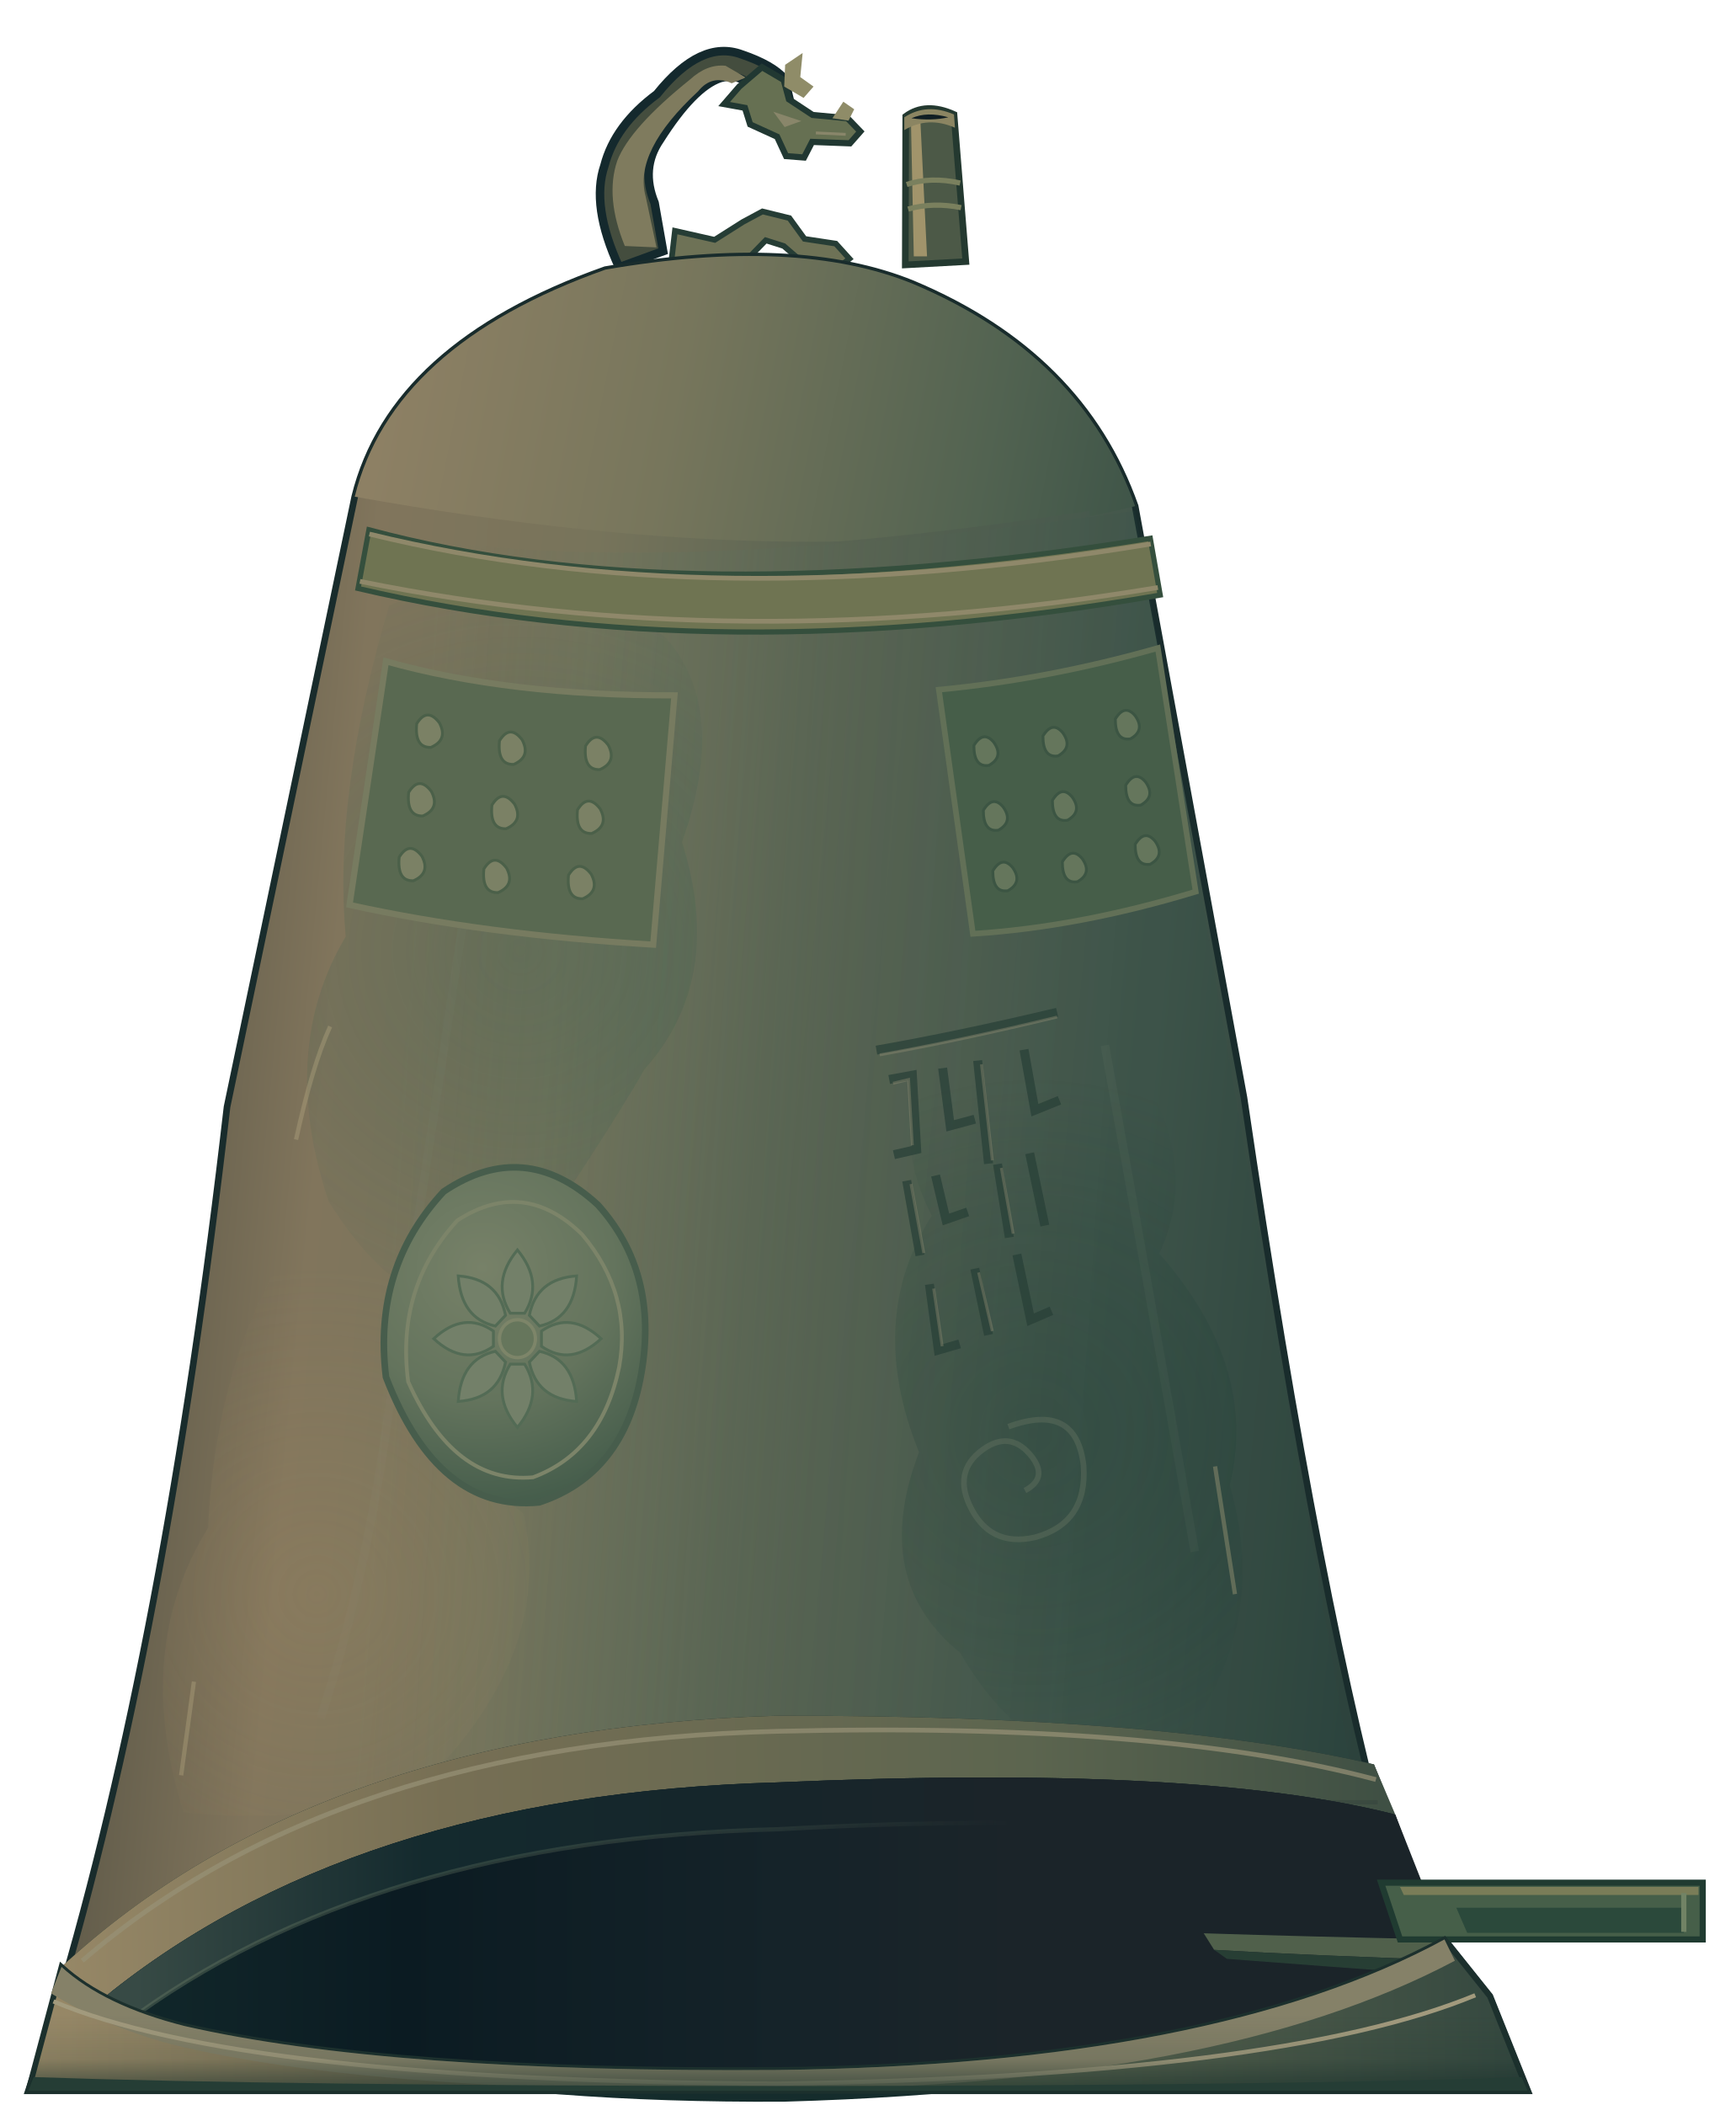
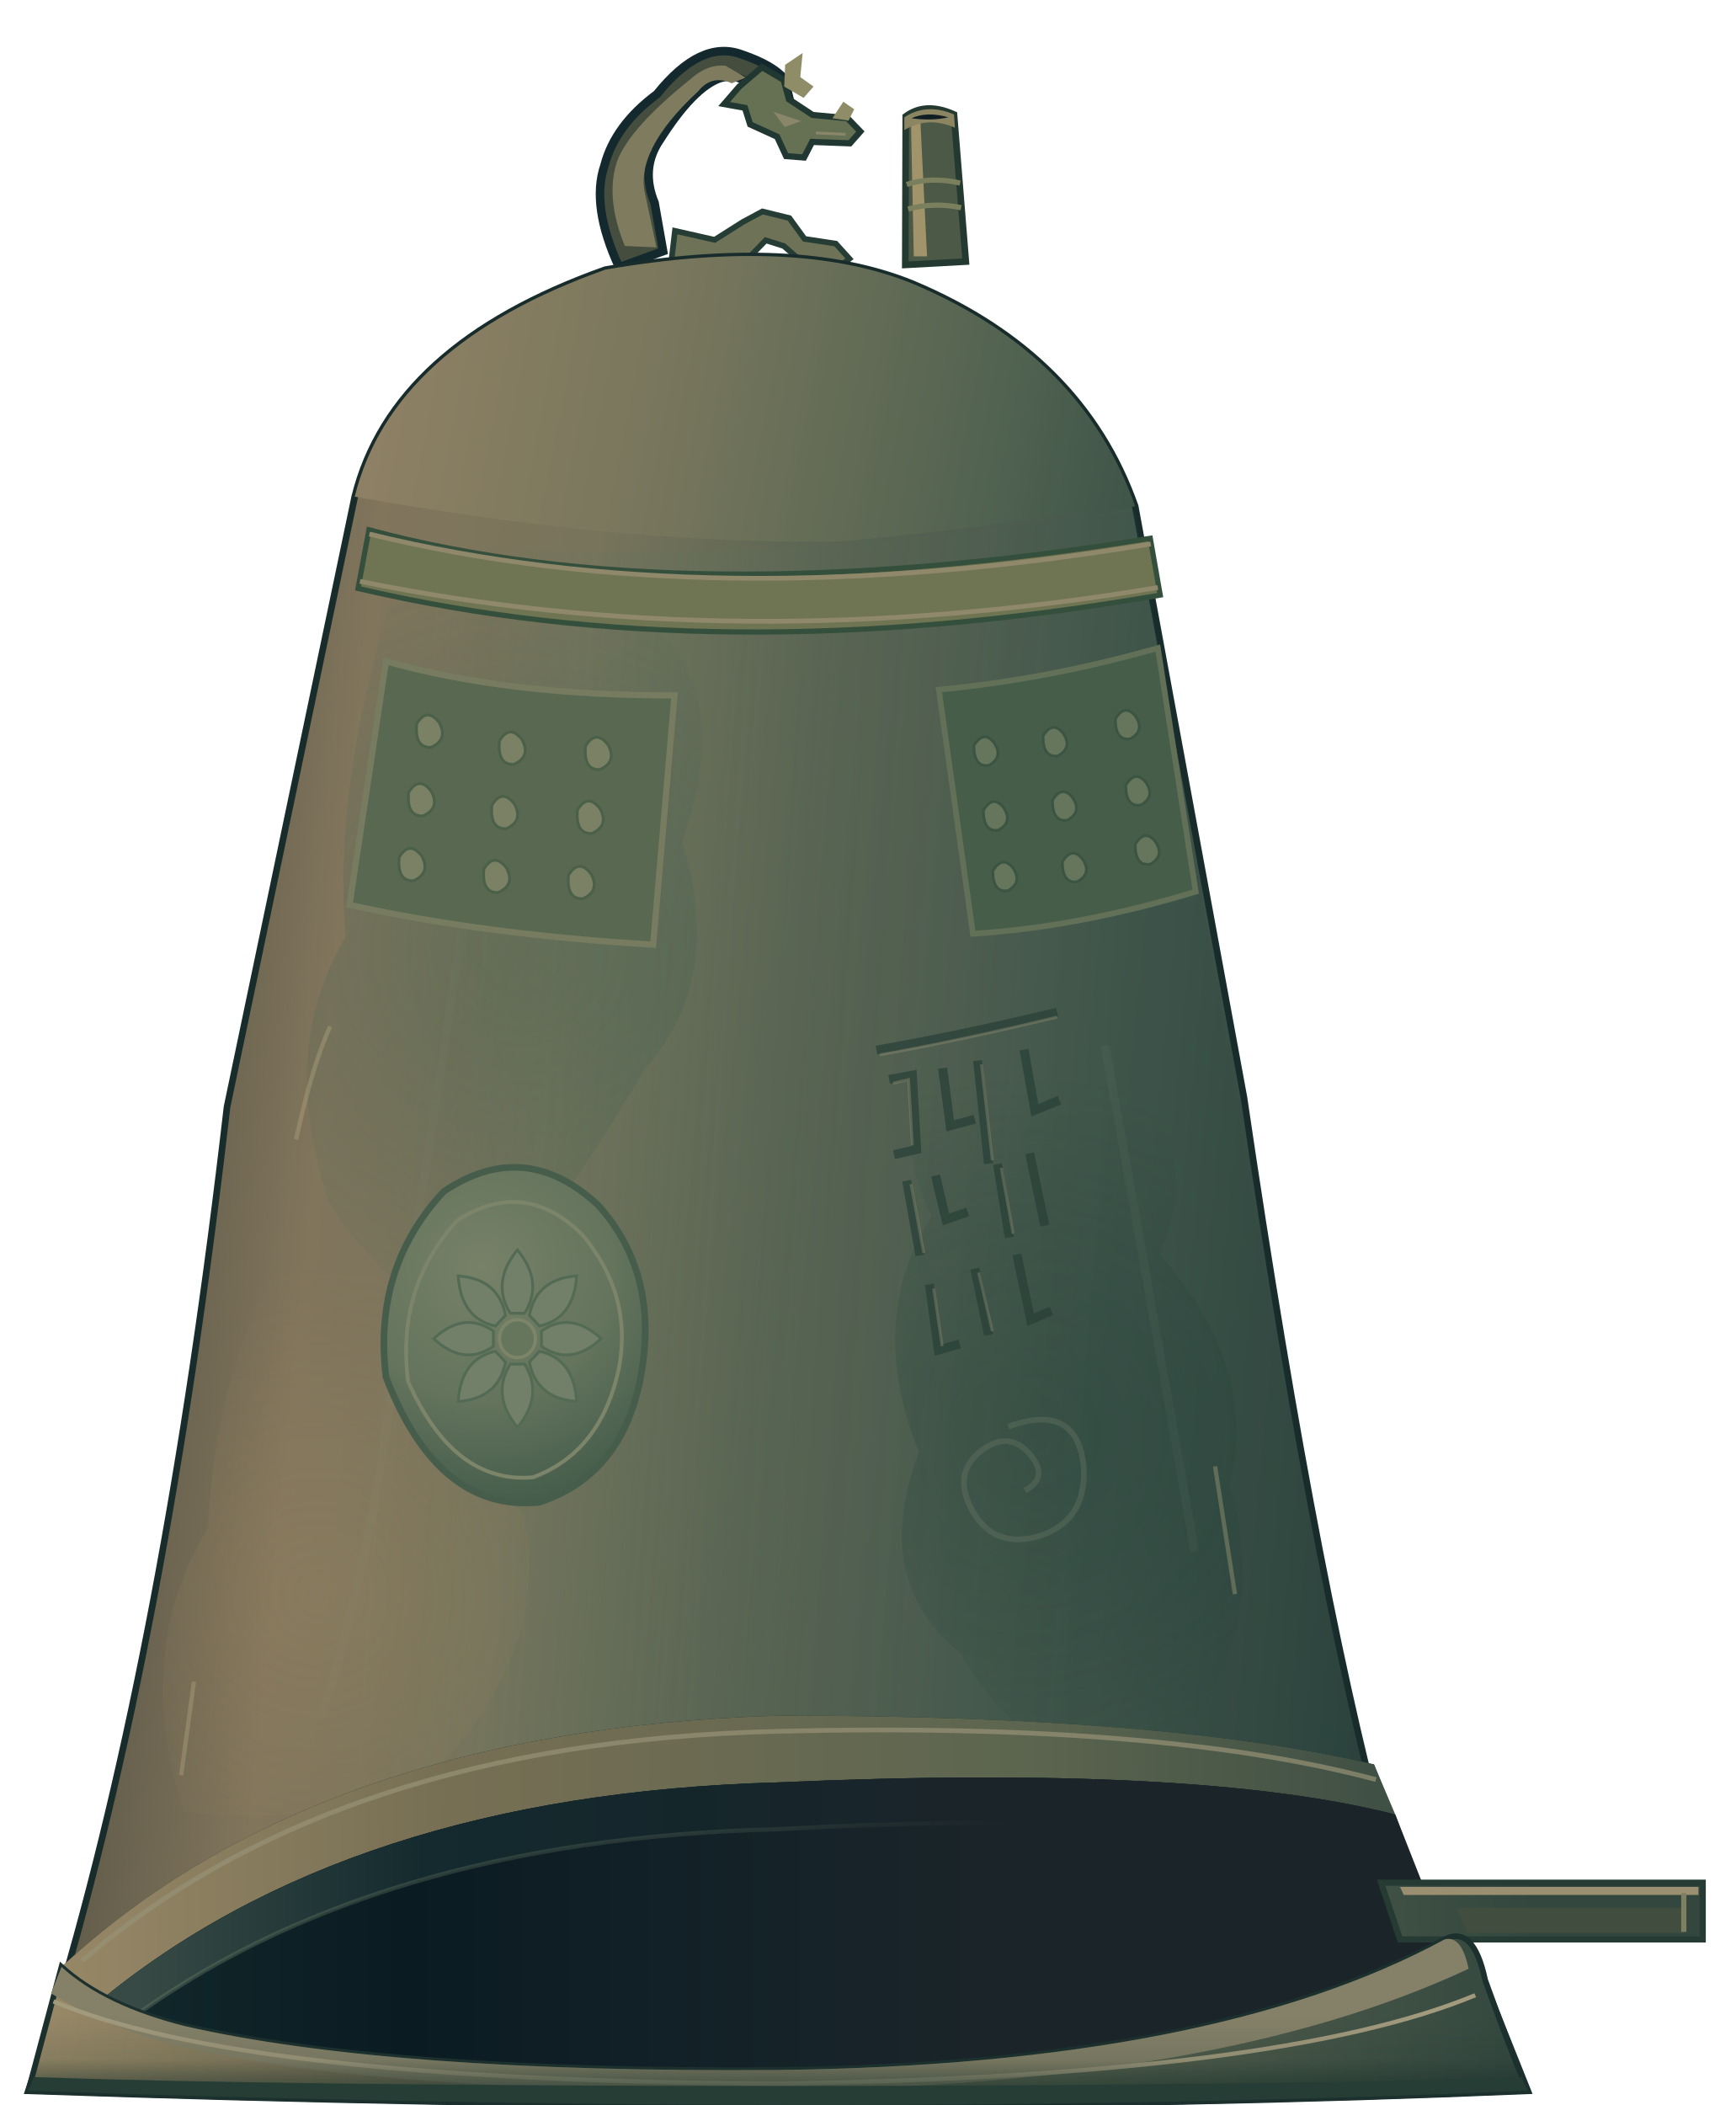
<svg xmlns="http://www.w3.org/2000/svg" viewBox="-1610 -4420 3670 4450">
  <defs>
    <linearGradient id="bronze" x1="-1510" y1="-1900" x2="1580" y2="-1600" gradientUnits="userSpaceOnUse">
      <stop offset="0" stop-color="#514f41" />
      <stop offset="0.18" stop-color="#81755c" />
      <stop offset="0.33" stop-color="#77745b" />
      <stop offset="0.48" stop-color="#5b6553" />
      <stop offset="0.71" stop-color="#42564b" />
      <stop offset="1" stop-color="#243b37" />
    </linearGradient>
    <linearGradient id="inner-wall" x1="-1320" y1="-410" x2="580" y2="-410" gradientUnits="userSpaceOnUse">
      <stop offset="0" stop-color="#374a45" />
      <stop offset="0.32" stop-color="#142a2e" />
      <stop offset="0.62" stop-color="#15262b" />
      <stop offset="0.96" stop-color="#1b2429" />
      <stop offset="1" stop-color="#1b2429" />
    </linearGradient>
    <linearGradient id="inner-void" x1="-1320" y1="-410" x2="680" y2="-410" gradientUnits="userSpaceOnUse">
      <stop offset="0" stop-color="#11272a" />
      <stop offset="0.28" stop-color="#0b1b22" />
      <stop offset="0.68" stop-color="#152329" />
      <stop offset="0.93" stop-color="#1b2429" />
      <stop offset="1" stop-color="#1b2429" />
    </linearGradient>
    <linearGradient id="bell-lip" x1="-1600" y1="-50" x2="1640" y2="-100" gradientUnits="userSpaceOnUse">
      <stop offset="0" stop-color="#9b8b69" />
      <stop offset="0.29" stop-color="#776f54" />
      <stop offset="0.67" stop-color="#5c654f" />
      <stop offset="1" stop-color="#33473f" />
    </linearGradient>
    <linearGradient id="aged-crown" x1="-830" y1="-3390" x2="1000" y2="-3030" gradientUnits="userSpaceOnUse">
      <stop offset="0" stop-color="#8d8064" />
      <stop offset="0.32" stop-color="#77765c" />
      <stop offset="0.68" stop-color="#526351" />
      <stop offset="1" stop-color="#304a41" />
    </linearGradient>
    <linearGradient id="cavity-floor-bounce" x1="0" y1="-810" x2="0" y2="40" gradientUnits="userSpaceOnUse">
      <stop offset="0" stop-color="#607b77" stop-opacity="0" />
      <stop offset="0.78" stop-color="#607b77" stop-opacity="0.09" />
      <stop offset="1" stop-color="#607b77" stop-opacity="0.03" />
    </linearGradient>
    <radialGradient id="muted-strike-cast" cx="-590" cy="-1740" r="535" gradientUnits="userSpaceOnUse">
      <stop offset="0" stop-color="#778168" />
      <stop offset="0.52" stop-color="#64745d" />
      <stop offset="1" stop-color="#415a49" />
    </radialGradient>
    <linearGradient id="thin-patina" x1="-760" y1="-2300" x2="730" y2="-2200" gradientUnits="userSpaceOnUse">
      <stop offset="0" stop-color="#577663" stop-opacity="0" />
      <stop offset="0.35" stop-color="#577663" stop-opacity="0.15" />
      <stop offset="0.62" stop-color="#577663" stop-opacity="0.02" />
      <stop offset="1" stop-color="#284c43" stop-opacity="0.1" />
    </linearGradient>
    <radialGradient id="aged-green-wash" cx="-510" cy="-2410" r="910" gradientUnits="userSpaceOnUse">
      <stop offset="0" stop-color="#315c4d" stop-opacity="0.28" />
      <stop offset="0.53" stop-color="#315c4d" stop-opacity="0.14" />
      <stop offset="1" stop-color="#315c4d" stop-opacity="0" />
    </radialGradient>
    <radialGradient id="aged-dark-wash" cx="575" cy="-1390" r="760" gradientUnits="userSpaceOnUse">
      <stop offset="0" stop-color="#183b33" stop-opacity="0.26" />
      <stop offset="0.58" stop-color="#183b33" stop-opacity="0.14" />
      <stop offset="1" stop-color="#183b33" stop-opacity="0" />
    </radialGradient>
    <radialGradient id="worn-bronze-wash" cx="-940" cy="-1050" r="690" gradientUnits="userSpaceOnUse">
      <stop offset="0" stop-color="#ae9165" stop-opacity="0.18" />
      <stop offset="0.56" stop-color="#ae9165" stop-opacity="0.08" />
      <stop offset="1" stop-color="#ae9165" stop-opacity="0" />
    </radialGradient>
    <linearGradient id="lip-weight" x1="0" y1="-160" x2="0" y2="2" gradientUnits="userSpaceOnUse">
      <stop offset="0" stop-color="#162e29" stop-opacity="0" />
      <stop offset="0.58" stop-color="#162e29" stop-opacity="0.13" />
      <stop offset="1" stop-color="#162e29" stop-opacity="0.65" />
    </linearGradient>
    <linearGradient id="receding-inner-highlight" x1="-1240" y1="0" x2="530" y2="0" gradientUnits="userSpaceOnUse">
      <stop offset="0" stop-color="#6a7b64" stop-opacity="0.4" />
      <stop offset="0.64" stop-color="#6a7b64" stop-opacity="0.23" />
      <stop offset="1" stop-color="#6a7b64" stop-opacity="0" />
    </linearGradient>
  </defs>
  <g id="crown-yongnyu-and-sound-pipe" transform="matrix(1 0 0 1 0 -480)">
    <path id="restrained-dragon-ring" d="M-301-3375Q-361-3505-332-3590Q-310-3675-221-3741Q-128-3857-42-3825Q23-3803 49-3773L62-3719L7-3711Q-25-3792-87-3775Q-144-3756-215-3644Q-256-3584-226-3511L-208-3409Z" fill="#444d3e" stroke="#14292d" stroke-width="18" />
    <path id="dragon-moon-facing-ridge" d="M-289-3420Q-331-3523-305-3600Q-278-3670-151-3772Q-115-3805-76-3801L-33-3776L-63-3764Q-105-3783-134-3747Q-271-3620-245-3525L-222-3417Z" fill="#7f7b5e" />
    <path id="dragon-head-and-horn" d="M-47-3757L1-3798L47-3771L58-3730L108-3697L182-3690L209-3662L187-3637L107-3640L90-3607L52-3610L33-3651L-24-3677L-35-3712L-79-3720Z" fill="#667052" stroke="#213832" stroke-width="13" />
    <path d="M48-3757L50-3803L87-3828L82-3777L110-3757L89-3733 M150-3690L173-3725L196-3709L184-3685" fill="#8f8c68" />
    <path d="M33-3698L75-3684L50-3675Z M115-3659L178-3656" fill="#89866a" stroke="#89866a" stroke-width="6" />
    <path id="dragon-claw-foot" d="M-183-3452L-99-3433L-39-3471L2-3493L59-3479L91-3435L157-3425L186-3393L153-3367L84-3388L47-3420L9-3432L-29-3393L-127-3376L-190-3392Z" fill="#6e7256" stroke="#263d35" stroke-width="12" />
    <path id="sound-pipe" d="M304-3380L305-3694Q347-3725 407-3698L432-3387Z" fill="#4c5947" stroke="#243930" stroke-width="14" />
    <path d="M316-3683L336-3683L350-3398L322-3398Z" fill="#a1946b" />
    <path d="M302-3692Q349-3723 407-3698L409-3670Q352-3695 302-3665Z" fill="#8b8562" />
    <path d="M317-3690Q350-3705 395-3692Q360-3684 317-3690Z" fill="#101e23" />
    <path d="M307-3550Q358-3567 420-3553M310-3498Q363-3513 422-3501" fill="none" stroke="#7a805e" stroke-width="11" />
  </g>
  <g id="unbroken-round-bronze-body">
-     <path id="complete-cast-body" d="M-860-3370Q-781-3690-330-3850Q75-3920 320-3820Q677-3670 790-3350L1020-2100Q1180-1010 1340-450L1540-200L1620 0H-1550L-1490-180Q-1260-950-1130-2080Z" fill="url(#bronze)" stroke="#192c2c" stroke-width="14" />
+     <path id="complete-cast-body" d="M-860-3370Q-781-3690-330-3850Q75-3920 320-3820Q677-3670 790-3350L1020-2100Q1180-1010 1340-450L1540-200L1620 0Q200 60-1550 0L-1490-180Q-1260-950-1130-2080Z" fill="url(#bronze)" stroke="#192c2c" stroke-width="14" />
    <path id="round-shoulder-moon-plane" d="M-860-3370Q-781-3690-330-3850Q75-3920 320-3820Q677-3670 790-3350Q146-3190-860-3370Z" fill="url(#aged-crown)" />
    <path id="broad-front-bronze-volume" d="M-859-3336Q-383-3175 693-3340L943-1915L1205-512Q228-210-1213-516L-1063-2133Z" fill="url(#bronze)" />
    <path id="broad-soft-patina" d="M-850-3310Q-360-3180 790-3340L1260-600Q350-365-1240-510L-1060-2200Z" fill="url(#thin-patina)" />
    <path id="restrained-casting-flow" d="M-574-2860Q-655-2300-785-1460Q-833-1090-932-788M726-2210Q811-1740 916-1140" fill="none" stroke="#829078" stroke-width="18" opacity="0.09" />
    <g id="broad-aged-casting-washes">
      <path d="M-787-3140Q-448-3290-201-3070Q-69-2920-168-2640Q-77-2350-247-2160Q-333-2010-555-1685Q-740-1601-915-1880Q-1022-2200-879-2440Q-906-2740-787-3140Z" fill="url(#aged-green-wash)" />
      <path d="M367-2230Q617-2390 773-2200Q935-1970 841-1770Q1052-1530 990-1280Q1088-943 831-676Q575-659 420-926Q230-1080 333-1350Q220-1630 360-1850Q262-2040 367-2230Z" fill="url(#aged-dark-wash)" />
      <path d="M-988-1800Q-737-1910-659-1600Q-695-1370-503-1220Q-444-953-665-702Q-854-550-1222-589Q-1330-933-1170-1190Q-1153-1555-988-1800Z" fill="url(#worn-bronze-wash)" />
    </g>
    <path id="continuous-upper-cast-band" d="M-830-3300Q-167-3122 822-3282L843-3162Q-97-2999-853-3176Z" fill="#6f7452" stroke="#354f3d" stroke-width="11" />
    <path d="M-829-3291Q-111-3115 823-3270M-849-3191Q-52-3029 838-3178" fill="none" stroke="#8f886a" stroke-width="10" />
  </g>
  <g id="broad-korean-cast-reliefs">
    <path id="west-nine-boss-panel" d="M-794-3022Q-534-2949-184-2950L-229-2423Q-584-2444-871-2507Z" fill="#596951" stroke="#777b60" stroke-width="13" />
    <path id="east-nine-boss-panel" d="M375-2962Q606-2984 838-3050L918-2535Q671-2460 447-2446Z" fill="#465e49" stroke="#627057" stroke-width="12" />
    <path id="nine-bosses-west" d="M-729-2890q22-36 48-2q19 36-18 52q-35 1-30-50Z M-554-2854q22-36 48-2q19 36-18 52q-35 1-30-50Z M-372-2843q22-36 48-2q19 36-18 52q-35 1-30-50Z M-746-2745q22-36 48-2q19 36-18 52q-35 1-30-50Z M-570-2718q22-36 48-2q19 36-18 52q-35 1-30-50Z M-389-2708q22-36 48-2q19 36-18 52q-35 1-30-50Z M-766-2608q22-36 48-2q19 36-18 52q-35 1-30-50Z M-587-2583q22-36 48-2q19 36-18 52q-35 1-30-50Z M-408-2570q22-36 48-2q19 36-18 52q-35 1-30-50Z" fill="#7b8165" stroke="#4b6049" stroke-width="6" />
    <path id="nine-bosses-east" d="M449-2844q20-33 42-7q22 31-10 49q-32 5-32-42Z M595-2864q20-33 42-7q22 31-10 49q-32 5-32-42Z M748-2900q20-33 42-7q22 31-10 49q-32 5-32-42Z M469-2707q20-33 42-7q22 31-10 49q-32 5-32-42Z M615-2728q20-33 42-7q22 31-10 49q-32 5-32-42Z M770-2760q20-33 42-7q22 31-10 49q-32 5-32-42Z M489-2579q20-33 42-7q22 31-10 49q-32 5-32-42Z M636-2598q20-33 42-7q22 31-10 49q-32 5-32-42Z M790-2635q20-33 42-7q22 31-10 49q-32 5-32-42Z" fill="#65765c" stroke="#3c5543" stroke-width="6" />
    <path id="single-large-lotus-strike" d="M-794-1509Q-822-1740-672-1901Q-501-2016-346-1873Q-217-1730-254-1517Q-291-1303-470-1244Q-684-1223-794-1509Z" fill="url(#muted-strike-cast)" stroke="#475d4c" stroke-width="14" />
    <path d="M-747-1499Q-773-1698-643-1840Q-502-1931-379-1810Q-273-1684-301-1530Q-338-1351-483-1297Q-650-1282-747-1499Z" fill="url(#muted-strike-cast)" stroke="#7c8469" stroke-width="8" />
    <path id="eight-petal-lotus" d="M-531.2 -1643.8Q-571.9 -1709.7 -516.0 -1777.6Q-460.1 -1709.7 -500.8 -1643.8Z M-490.8 -1639.4Q-475.7 -1716.6 -390.8 -1722.7Q-396.6 -1632.7 -469.4 -1616.7Z M-465.2 -1606.1Q-403.1 -1649.3 -339.0 -1590.0Q-403.1 -1530.7 -465.2 -1573.9Z M-469.4 -1563.3Q-396.6 -1547.3 -390.8 -1457.3Q-475.7 -1463.4 -490.8 -1540.6Z M-500.8 -1536.2Q-460.1 -1470.3 -516.0 -1402.4Q-571.9 -1470.3 -531.2 -1536.2Z M-541.2 -1540.6Q-556.3 -1463.4 -641.2 -1457.3Q-635.4 -1547.3 -562.6 -1563.3Z M-566.8 -1573.9Q-628.9 -1530.7 -693.0 -1590.0Q-628.9 -1649.3 -566.8 -1606.1Z M-562.6 -1616.7Q-635.4 -1632.7 -641.2 -1722.7Q-556.3 -1716.6 -541.2 -1639.4Z" fill="#738069" stroke="#536b55" stroke-width="6" />
    <path d="M-554-1590a38 40 0 1 0 76 0a38 40 0 1 0-76 0Z" fill="#66765c" stroke="#7d8569" stroke-width="7" />
    <g id="worn-unreadable-votive-inscription">
      <path d="M243-2200Q415-2230 625-2280M270-2138L319-2147L328-1990L280-1979M383-2162L399-2040L451-2054M457-2178L480-1960M555-2201L578-2073L630-2094M307-1924L335-1766M368-1935L390-1842L436-1858M499-1959L524-1804M567-1982L599-1829M355-1705L374-1566L419-1579M451-1738L480-1598M540-1768L569-1630L613-1649" fill="none" stroke="#273e36" stroke-width="19" opacity="0.7" />
      <path d="M250-2190Q418-2220 625-2270M278-2130L311-2138L319-1999M465-2170L488-1967M316-1917L343-1771M507-1951L532-1812M364-1696L382-1574M459-1730L488-1606" fill="none" stroke="#959075" stroke-width="6" opacity="0.38" />
      <path id="unclosed-spiral-seal" d="M522-1404Q666-1457 681-1321Q689-1200 578-1170Q481-1148 439-1240Q405-1316 476-1361Q530-1394 572-1340Q606-1295 557-1269" fill="none" stroke="#687763" stroke-width="12" opacity="0.38" />
    </g>
    <path id="three-aged-bronze-catches" d="M-984-2011Q-950-2167-912-2250M959-1320L1001-1050M-1200-865L-1227-667" fill="none" stroke="#b9ad83" stroke-width="9" opacity="0.35" />
  </g>
  <g id="underside-view-hollow-interior">
    <path id="one-deep-elliptical-mouth" d="M-1480-262Q-940-764 35-793Q850-794 1295-690L1444-320Q1109-7 48 23Q-967 29-1480-262Z" fill="#152c2c" />
    <path id="mouth-cast-thickness" d="M-1480-262Q-940-764 35-793Q850-794 1295-690L1340-584Q922-691 35-652Q-874-627-1406-184Z" fill="url(#bell-lip)" />
    <path d="M-1436-275Q-899-737 34-760Q842-780 1299-658" fill="none" stroke="#979176" stroke-width="10" opacity="0.7" />
    <path id="inner-cavern-under-bell" d="M-1406-184Q-874-627 35-652Q922-691 1340-584L1444-320Q1033-51 49-24Q-836-19-1406-184Z" fill="url(#inner-void)" />
    <path id="receding-inner-cast-wall" d="M-1406-184Q-874-627 35-652Q922-691 1340-584L1380-475Q901-601 36-553Q-827-532-1351-139Z" fill="url(#inner-wall)" />
    <path d="M-1351-139Q-827-532 36-553Q901-601 1380-475" fill="none" stroke="url(#receding-inner-highlight)" stroke-width="9" />
  </g>
-   <g id="cast-sound-window-frame">
-     <path id="continuous-throat-shadow" d="M1303-610H660Q620-610 620-590V-360Q620-320 670-320H935" fill="none" stroke="#1b2429" stroke-width="9" stroke-linejoin="round" opacity="0.15" />
-     <path id="one-heavy-inner-bronze-ledge" d="M935-333Q1150-326 1444-320L1469-276Q1157-286 957-298Z" fill="#50604b" />
-     <path id="receding-ledge-underside" d="M957-298Q1157-286 1469-276L1440-245Q1191-263 984-279Z" fill="#273e34" />
-   </g>
  <g id="single-east-cast-bearing-ear">
-     <path d="M1310-440H1990V-320H1350Z" fill="#465f49" stroke="#203b31" stroke-width="13" />
-     <path d="M1350-431H1981V-414H1358Z" fill="#7a7d58" />
-     <path d="M1469-387H1950V-334H1492Z" fill="#2b493b" />
-     <path d="M1950-418V-336" fill="none" stroke="#718365" stroke-width="11" />
+     <path d="M1310-440H1990V-320H1350Z" fill="url(#bell-lip)" stroke="#263b33" stroke-width="13" />
+     <path d="M1350-431H1981V-414H1358Z" fill="#9a9071" />
+     <path d="M1469-387H1950V-334H1492Z" fill="#414e3f" />
+     <path d="M1950-418V-336" fill="none" stroke="#7e8061" stroke-width="11" />
  </g>
  <g id="one-continuous-heavy-mouth">
-     <path id="continuous-cast-mouth-front" d="M-1480-262Q-1390-180-1220-137Q-788-38 35-44Q956-55 1444-320L1540-200L1620 0H-1550Z" fill="url(#bell-lip)" stroke="#1c302d" stroke-width="12" />
-     <path id="mouth-front-curved-bevel" d="M-1480-262Q-1390-180-1220-137Q-788-38 35-44Q956-55 1444-320L1466-275Q966-10 37-2Q-820 7-1250-99Q-1392-138-1502-206Z" fill="#858168" />
+     <path id="continuous-cast-mouth-front" d="M-1480-262Q-1390-180-1220-137Q-788-38 35-44Q956-55 1444-320Q1505-352 1530-234Q1578-100 1620 0Q200 60-1550 0Z" fill="url(#bell-lip)" stroke="#1c302d" stroke-width="12" />
+     <path id="mouth-front-curved-bevel" d="M-1480-262Q-1390-180-1220-137Q-788-38 35-44Q956-55 1444-320Q1480-330 1495-258Q966-10 37-2Q-820 7-1250-99Q-1392-138-1502-206Z" fill="#858168" />
    <path d="M-1497-189Q-1099-21 33-15Q1096-31 1509-202" fill="none" stroke="#a29a7d" stroke-width="9" />
-     <path id="cast-front-lip-weight" d="M-1480-262Q-1390-180-1220-137Q-788-38 35-44Q956-55 1444-320L1540-200L1620 0H-1550Z" fill="url(#lip-weight)" />
-     <path id="heavy-lip-contact-shadow" d="M-1539-29Q-1020-11 35-10Q1120-11 1607-29L1620 0H-1550Z" fill="#253d35" />
+     <path id="cast-front-lip-weight" d="M-1480-262Q-1390-180-1220-137Q-788-38 35-44Q956-55 1444-320Q1505-352 1530-234Q1578-100 1620 0Q200 60-1550 0Z" fill="url(#lip-weight)" />
+     <path id="heavy-lip-contact-shadow" d="M-1539-29Q-1020-11 35-10Q1120-11 1607-29L1620 0Q200 60-1550 0Z" fill="#253d35" />
  </g>
</svg>
